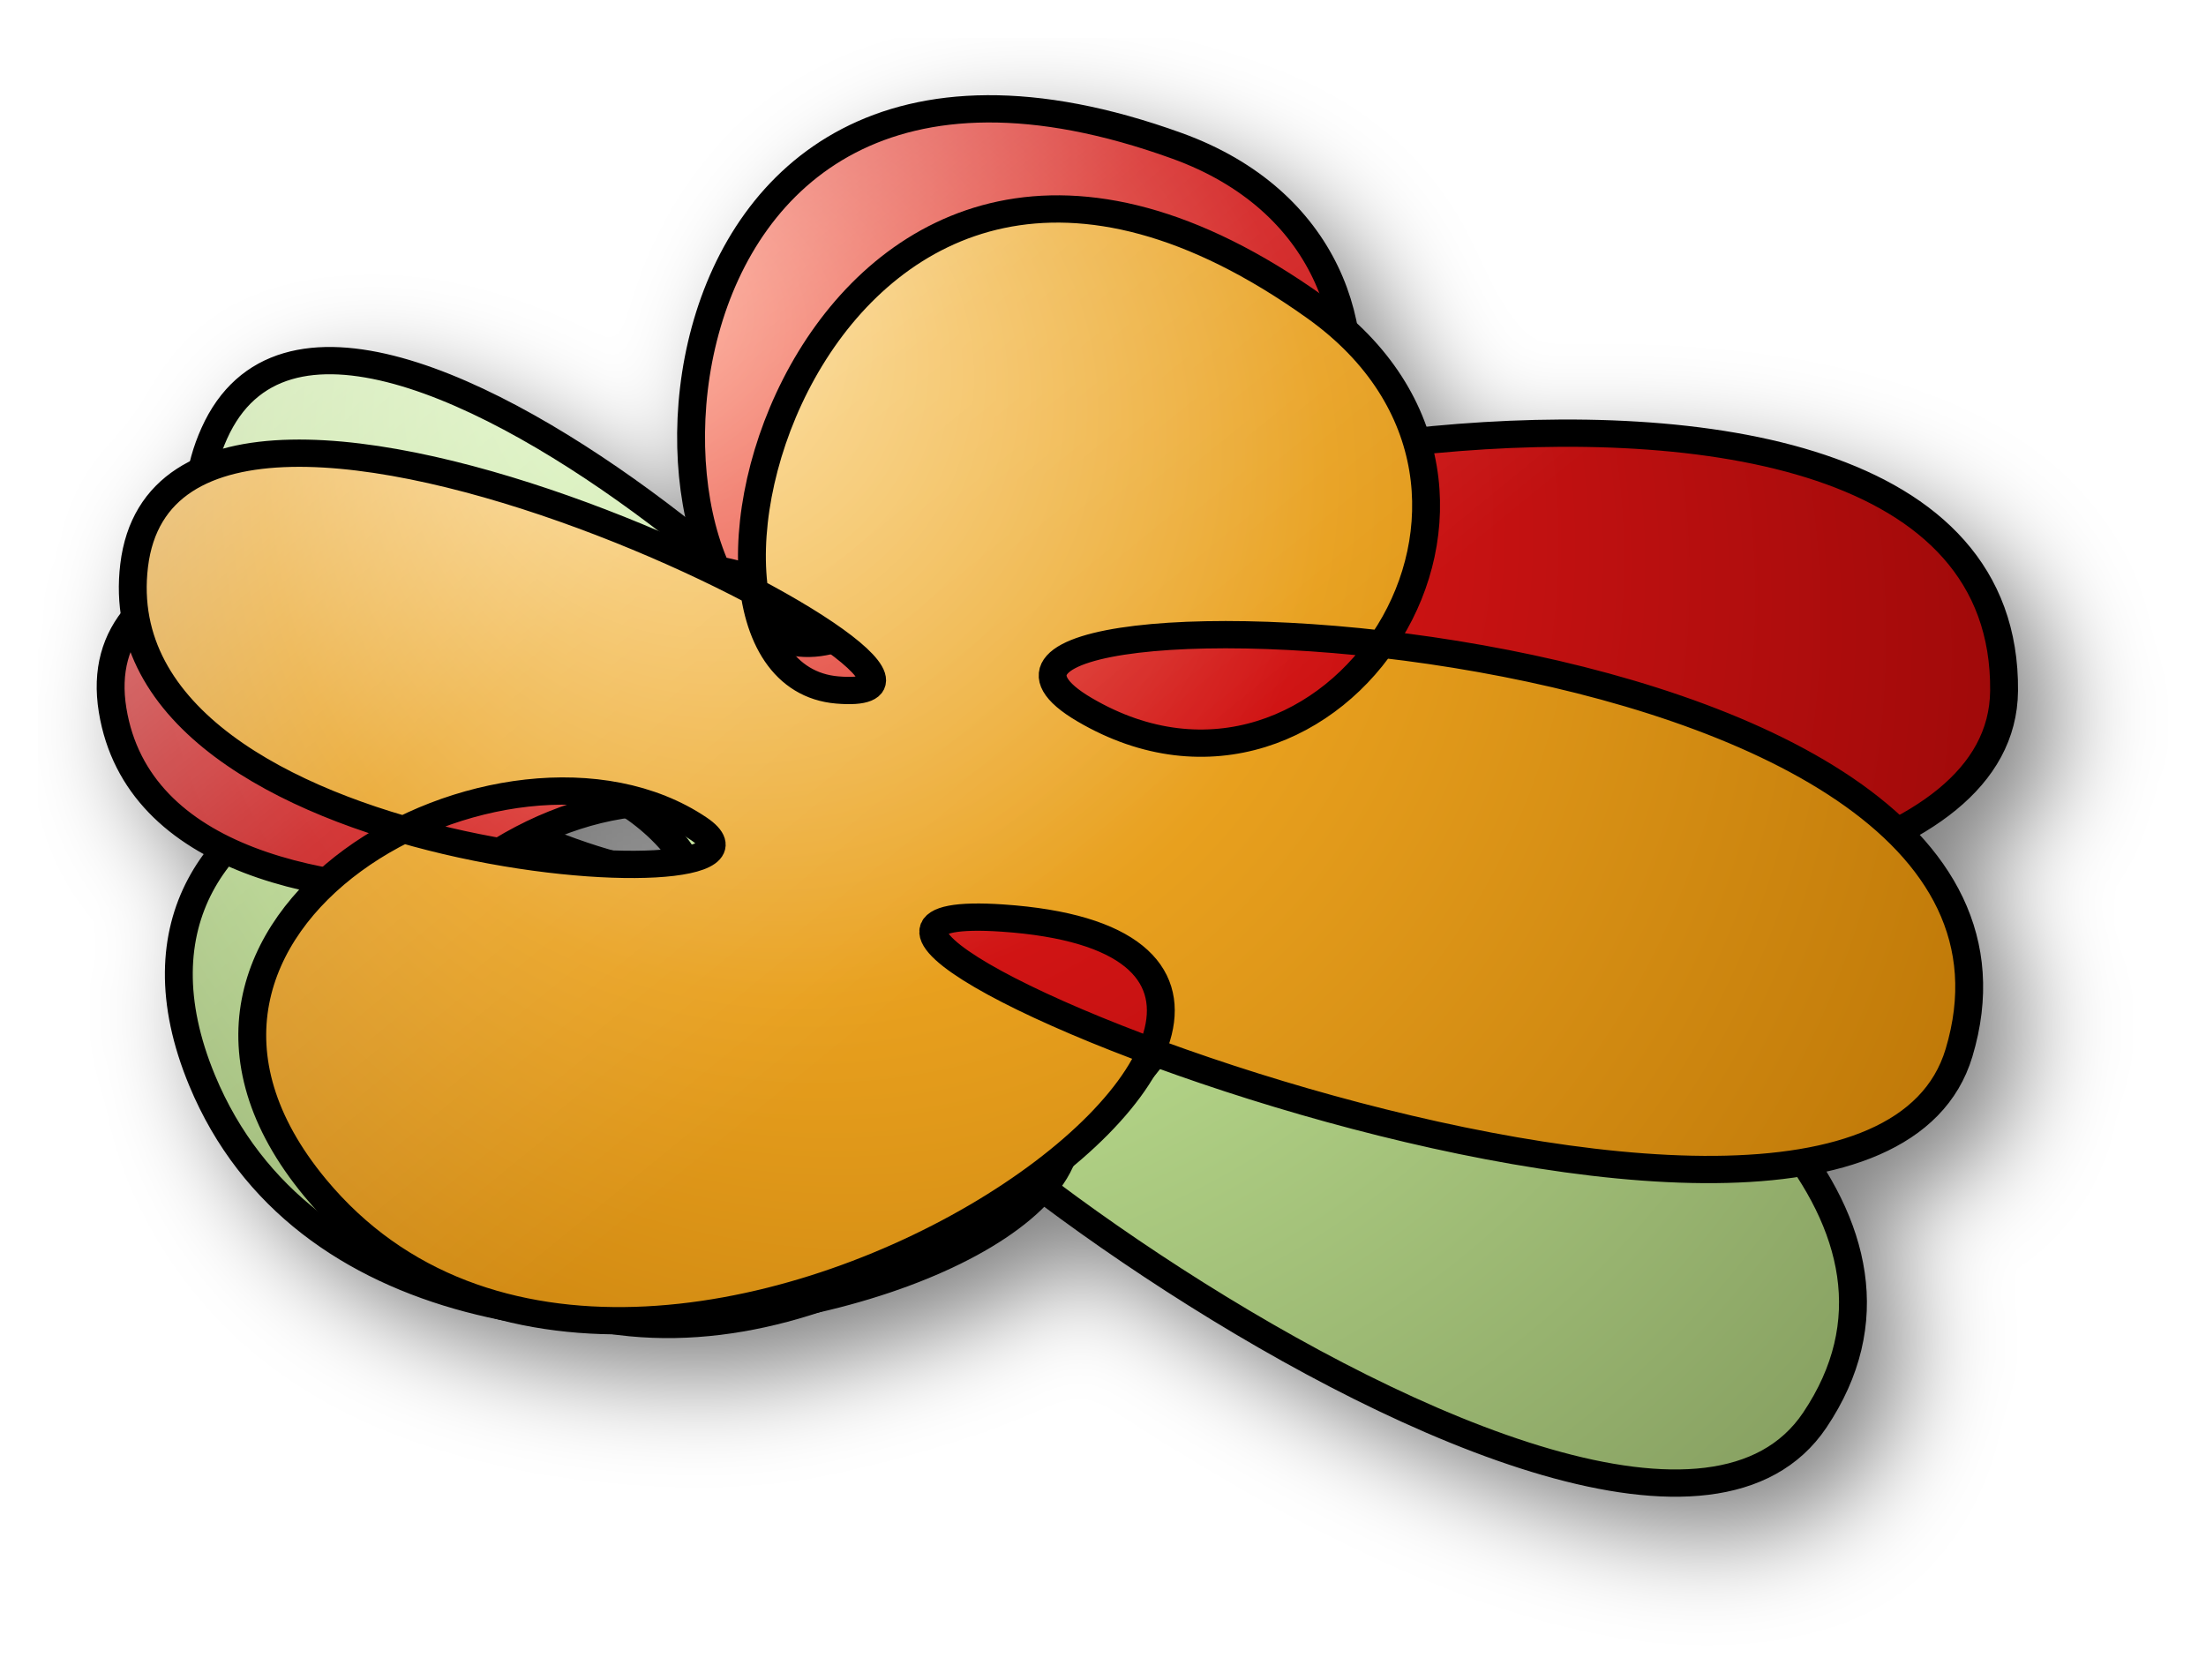
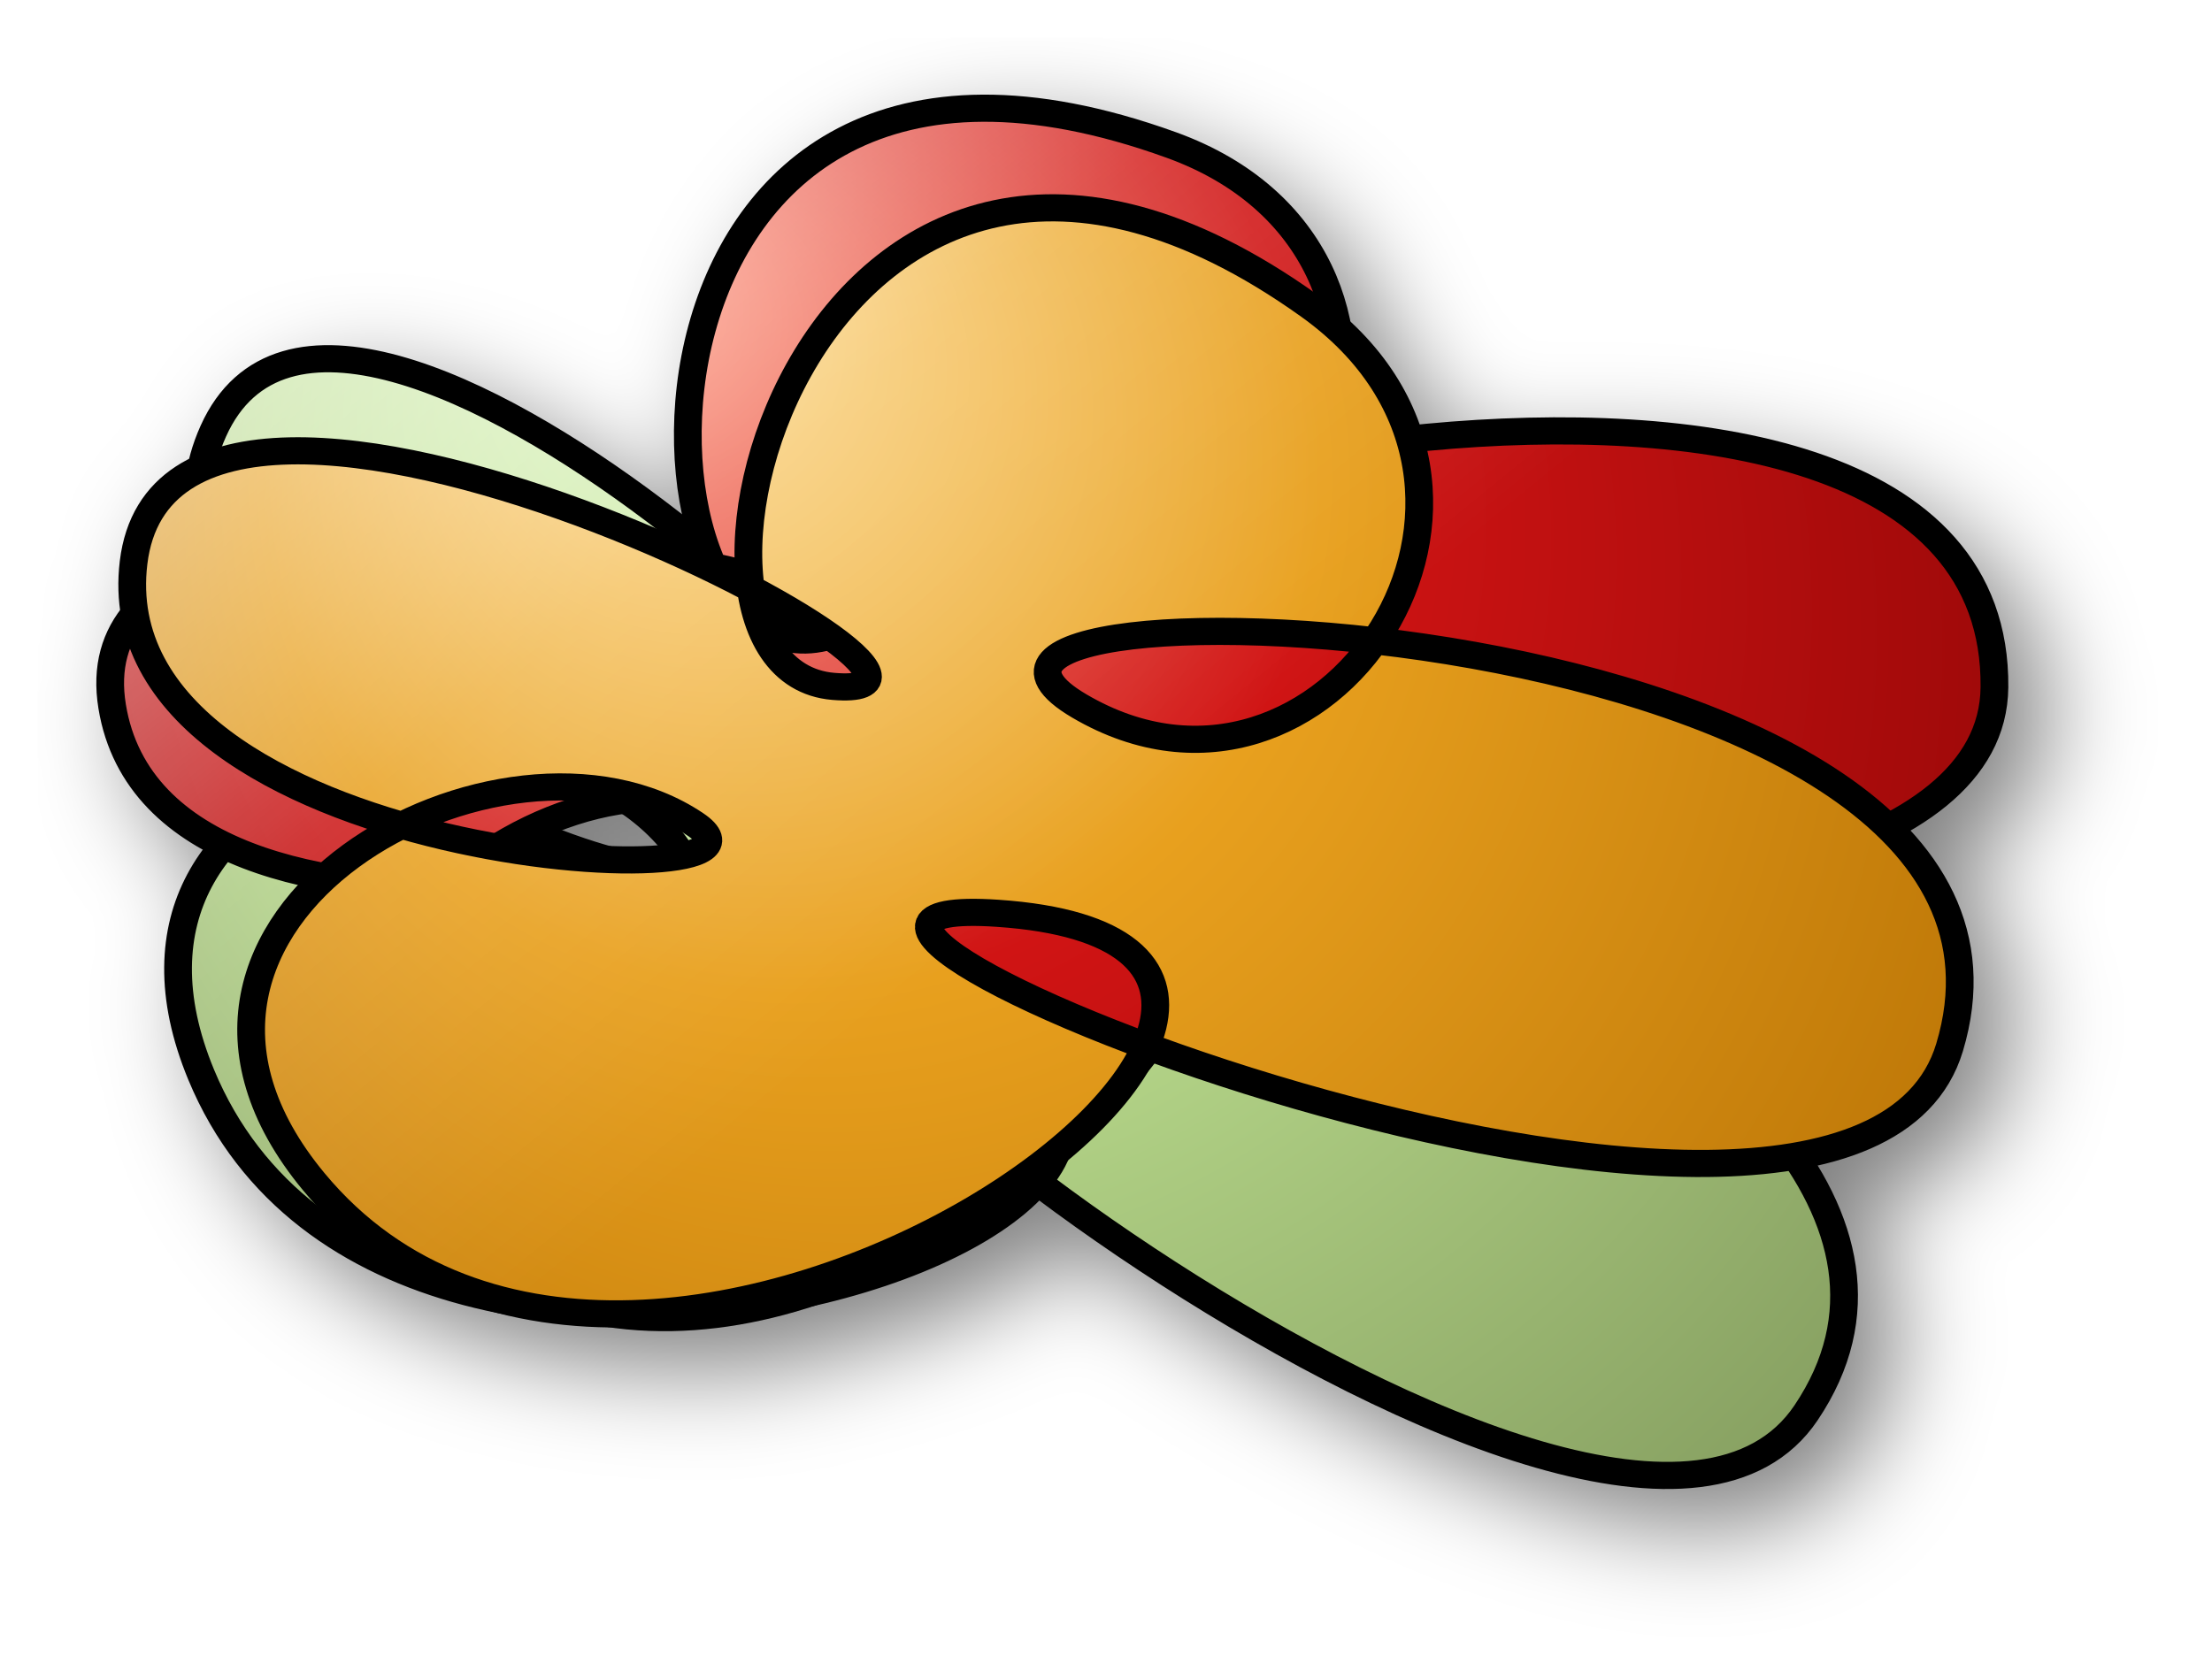
- <svg xmlns="http://www.w3.org/2000/svg" id="svg8" version="1.1" viewBox="33.6 0.2 17.6 13.4" height="13.4mm" width="17.6mm">
+ <svg xmlns="http://www.w3.org/2000/svg" id="svg8" viewBox="33.6 0.2 17.735 13.4">
  <defs id="defs2">
-     <filter id="filter2298" style="color-interpolation-filters:sRGB" x="-0.071" y="-0.097" width="1.162" height="1.222">
-       <feFlood id="feFlood2288" result="flood" flood-color="rgb(0,0,0)" flood-opacity="0.498" />
-       <feComposite id="feComposite2290" result="composite1" operator="in" in2="SourceGraphic" in="flood" />
-       <feGaussianBlur id="feGaussianBlur2292" result="blur" stdDeviation="0.4" in="composite1" />
-       <feOffset id="feOffset2294" result="offset" dy="0.3" dx="0.3" />
-       <feComposite id="feComposite2296" result="composite2" operator="over" in2="offset" in="SourceGraphic" />
+     <radialGradient id="petalGreen" cx="146" cy="72" r="78" fx="120" fy="42" gradientUnits="userSpaceOnUse">
+       <stop id="stop1" offset="0" stop-color="#ddf5c0" />
+       <stop id="stop2" offset=".42" stop-color="#bbdd8e" />
+       <stop id="stop3" offset="1" stop-color="#7a9156" />
+     </radialGradient>
+     <radialGradient id="petalRed" cx="146" cy="72" r="78" fx="120" fy="42" gradientUnits="userSpaceOnUse">
+       <stop id="stop4" offset="0" stop-color="#ff9a80" />
+       <stop id="stop5" offset=".42" stop-color="#d01414" />
+       <stop id="stop6" offset="1" stop-color="#8a0505" />
+     </radialGradient>
+     <radialGradient id="petalAmber" cx="146" cy="72" r="78" fx="120" fy="42" gradientUnits="userSpaceOnUse">
+       <stop id="stop7" offset="0" stop-color="#ffdf9b" />
+       <stop id="stop8" offset=".42" stop-color="#e8a01e" />
+       <stop id="stop9" offset="1" stop-color="#b06a00" />
+     </radialGradient>
+     <linearGradient id="sheen" x1="100" x2="175" y1="25" y2="115" gradientUnits="userSpaceOnUse">
+       <stop id="stop10" offset="0" stop-color="#fff" stop-opacity=".7" />
+       <stop id="stop11" offset=".35" stop-color="#fff" stop-opacity=".16" />
+       <stop id="stop12" offset=".62" stop-color="#fff" stop-opacity="0" />
+     </linearGradient>
+     <filter id="filter2298" width="1.162" height="1.222" x="-.071" y="-.097" style="color-interpolation-filters:sRGB">
+       <feFlood id="feFlood2288" flood-color="#000" flood-opacity=".498" result="flood" />
+       <feComposite id="feComposite2290" in="flood" in2="SourceGraphic" operator="in" result="composite1" />
+       <feGaussianBlur id="feGaussianBlur2292" in="composite1" result="blur" stdDeviation=".4" />
+       <feOffset id="feOffset2294" dx=".3" dy=".3" result="offset" />
+       <feComposite id="feComposite2296" in="SourceGraphic" in2="offset" operator="over" result="composite2" />
    </filter>
-     <radialGradient id="petalGreen" gradientUnits="userSpaceOnUse" cx="146" cy="72" r="78" fx="120" fy="42">
-       <stop offset="0" stop-color="#ddf5c0" id="stop1" />
-       <stop offset="0.42" stop-color="#bbdd8e" id="stop2" />
-       <stop offset="1" stop-color="#7a9156" id="stop3" />
-     </radialGradient>
-     <radialGradient id="petalRed" gradientUnits="userSpaceOnUse" cx="146" cy="72" r="78" fx="120" fy="42">
-       <stop offset="0" stop-color="#ff9a80" id="stop4" />
-       <stop offset="0.42" stop-color="#d01414" id="stop5" />
-       <stop offset="1" stop-color="#8a0505" id="stop6" />
-     </radialGradient>
-     <radialGradient id="petalAmber" gradientUnits="userSpaceOnUse" cx="146" cy="72" r="78" fx="120" fy="42">
-       <stop offset="0" stop-color="#ffdf9b" id="stop7" />
-       <stop offset="0.42" stop-color="#e8a01e" id="stop8" />
-       <stop offset="1" stop-color="#b06a00" id="stop9" />
-     </radialGradient>
-     <linearGradient id="sheen" gradientUnits="userSpaceOnUse" x1="100" y1="25" x2="175" y2="115">
-       <stop offset="0" stop-color="#ffffff" stop-opacity="0.7" id="stop10" />
-       <stop offset="0.35" stop-color="#ffffff" stop-opacity="0.16" id="stop11" />
-       <stop offset="0.62" stop-color="#ffffff" stop-opacity="0" id="stop12" />
-     </linearGradient>
  </defs>
-   <g id="layer1" transform="translate(-35.23594,-82.04651)">
-     <g style="filter:url(#filter2298)" id="g1856">
-       <g style="stroke-width:1.712;stroke-miterlimit:4;stroke-dasharray:none" transform="matrix(0.1298925,0,0,0.1271326,58.18282,79.11599)" id="g21768">
-         <path style="fill:url(#petalGreen);fill-opacity:1;fill-rule:evenodd;stroke:none" id="path21753" d="M 169.314,57.478 C 146.595,27.242 122.047,67.012 134.212,71.887 C 146.746,76.911 103.258,33.414 95.174,51.827 C 87.448,69.426 128.994,84.602 123.531,77.737 C 114.635,66.558 86.365,72.568 94.429,92.429 C 106.671,122.581 169.206,99.8 139.747,88.538 C 118.487,80.409 181.444,132.047 193.481,113.75 C 209.644,89.181 136.616,64.46 148.373,77.491 C 160.246,90.651 181.088,73.148 169.314,57.478 Z" />
-         <path style="fill:url(#sheen);fill-rule:evenodd;stroke:none" id="path21753-gloss" d="M 169.314,57.478 C 146.595,27.242 122.047,67.012 134.212,71.887 C 146.746,76.911 103.258,33.414 95.174,51.827 C 87.448,69.426 128.994,84.602 123.531,77.737 C 114.635,66.558 86.365,72.568 94.429,92.429 C 106.671,122.581 169.206,99.8 139.747,88.538 C 118.487,80.409 181.444,132.047 193.481,113.75 C 209.644,89.181 136.616,64.46 148.373,77.491 C 160.246,90.651 181.088,73.148 169.314,57.478 Z" />
-         <path style="fill:none;stroke:#000000;stroke-width:1.712;stroke-linecap:butt;stroke-linejoin:miter;stroke-miterlimit:4;stroke-dasharray:none;stroke-opacity:1" id="path21753-outline" d="M 169.314,57.478 C 146.595,27.242 122.047,67.012 134.212,71.887 C 146.746,76.911 103.258,33.414 95.174,51.827 C 87.448,69.426 128.994,84.602 123.531,77.737 C 114.635,66.558 86.365,72.568 94.429,92.429 C 106.671,122.581 169.206,99.8 139.747,88.538 C 118.487,80.409 181.444,132.047 193.481,113.75 C 209.644,89.181 136.616,64.46 148.373,77.491 C 160.246,90.651 181.088,73.148 169.314,57.478 Z" />
-         <path id="path21755" style="fill:url(#petalRed);fill-opacity:1;fill-rule:evenodd;stroke:none" d="M 154.309,33.777 C 118.832,20.672 119.746,67.398 132.612,64.906 C 145.869,62.337 85.75,49.339 88.932,69.196 C 91.973,88.173 135.116,78.42 126.803,75.609 C 113.271,71.033 92.765,91.401 110.303,103.725 C 136.929,122.436 177.148,69.408 146.286,75.902 C 124.012,80.588 204.905,89.881 205.109,67.981 C 205.383,38.573 130.609,57.36 147.551,61.943 C 164.66,66.572 172.695,40.569 154.309,33.777 Z" />
-         <path style="fill:url(#sheen);fill-rule:evenodd;stroke:none" id="path21755-gloss" d="M 154.309,33.777 C 118.832,20.672 119.746,67.398 132.612,64.906 C 145.869,62.337 85.75,49.339 88.932,69.196 C 91.973,88.173 135.116,78.42 126.803,75.609 C 113.271,71.033 92.765,91.401 110.303,103.725 C 136.929,122.436 177.148,69.408 146.286,75.902 C 124.012,80.588 204.905,89.881 205.109,67.981 C 205.383,38.573 130.609,57.36 147.551,61.943 C 164.66,66.572 172.695,40.569 154.309,33.777 Z" />
-         <path style="fill:none;stroke:#000000;stroke-width:1.712;stroke-linecap:butt;stroke-linejoin:miter;stroke-miterlimit:4;stroke-dasharray:none;stroke-opacity:1" id="path21755-outline" d="M 154.309,33.777 C 118.832,20.672 119.746,67.398 132.612,64.906 C 145.869,62.337 85.75,49.339 88.932,69.196 C 91.973,88.173 135.116,78.42 126.803,75.609 C 113.271,71.033 92.765,91.401 110.303,103.725 C 136.929,122.436 177.148,69.408 146.286,75.902 C 124.012,80.588 204.905,89.881 205.109,67.981 C 205.383,38.573 130.609,57.36 147.551,61.943 C 164.66,66.572 172.695,40.569 154.309,33.777 Z" />
-         <path id="path21697" style="fill:url(#petalAmber);fill-opacity:1;fill-rule:evenodd;stroke:none" d="M 162.823,43.913 C 132.279,21.61 120.386,66.807 133.444,67.926 C 146.898,69.079 92.621,40.143 90.254,60.113 C 87.992,79.199 132.158,81.61 124.931,76.634 C 113.164,68.533 87.872,82.521 101.374,99.169 C 121.872,124.445 175.053,84.429 143.591,82.24 C 120.885,80.661 196.158,111.71 202.34,90.7 C 210.642,62.486 133.579,60.12 148.623,69.159 C 163.816,78.288 178.653,55.472 162.823,43.913 Z" />
-         <path style="fill:url(#sheen);fill-rule:evenodd;stroke:none" id="path21697-gloss" d="M 162.823,43.913 C 132.279,21.61 120.386,66.807 133.444,67.926 C 146.898,69.079 92.621,40.143 90.254,60.113 C 87.992,79.199 132.158,81.61 124.931,76.634 C 113.164,68.533 87.872,82.521 101.374,99.169 C 121.872,124.445 175.053,84.429 143.591,82.24 C 120.885,80.661 196.158,111.71 202.34,90.7 C 210.642,62.486 133.579,60.12 148.623,69.159 C 163.816,78.288 178.653,55.472 162.823,43.913 Z" />
-         <path style="fill:none;stroke:#000000;stroke-width:1.712;stroke-linecap:butt;stroke-linejoin:miter;stroke-miterlimit:4;stroke-dasharray:none;stroke-opacity:1" id="path21697-outline" d="M 162.823,43.913 C 132.279,21.61 120.386,66.807 133.444,67.926 C 146.898,69.079 92.621,40.143 90.254,60.113 C 87.992,79.199 132.158,81.61 124.931,76.634 C 113.164,68.533 87.872,82.521 101.374,99.169 C 121.872,124.445 175.053,84.429 143.591,82.24 C 120.885,80.661 196.158,111.71 202.34,90.7 C 210.642,62.486 133.579,60.12 148.623,69.159 C 163.816,78.288 178.653,55.472 162.823,43.913 Z" />
+   <g id="layer1" transform="translate(-35.236 -82.047)">
+     <g id="g1856" style="filter:url(#filter2298)">
+       <g id="g21768" style="stroke-width:1.712;stroke-miterlimit:4;stroke-dasharray:none" transform="matrix(.1299 0 0 .12713 58.183 79.116)">
+         <path id="path21753" d="M169.314 57.478c-22.719-30.236-47.267 9.534-35.102 14.41 12.534 5.023-30.954-38.474-39.038-20.06-7.726 17.598 33.82 32.774 28.357 25.909-8.896-11.179-37.166-5.169-29.102 14.692 12.242 30.152 74.777 7.371 45.318-3.891-21.26-8.129 41.697 43.509 53.734 25.212 16.163-24.57-56.865-49.29-45.108-36.26 11.873 13.16 32.715-4.342 20.94-20.012" style="fill:url(#petalGreen);fill-opacity:1;fill-rule:evenodd;stroke:none" />
+         <path id="path21753-gloss" d="M169.314 57.478c-22.719-30.236-47.267 9.534-35.102 14.41 12.534 5.023-30.954-38.474-39.038-20.06-7.726 17.598 33.82 32.774 28.357 25.909-8.896-11.179-37.166-5.169-29.102 14.692 12.242 30.152 74.777 7.371 45.318-3.891-21.26-8.129 41.697 43.509 53.734 25.212 16.163-24.57-56.865-49.29-45.108-36.26 11.873 13.16 32.715-4.342 20.94-20.012" style="fill:url(#sheen);fill-rule:evenodd;stroke:none" />
+         <path id="path21753-outline" d="M169.314 57.478c-22.719-30.236-47.267 9.534-35.102 14.41 12.534 5.023-30.954-38.474-39.038-20.06-7.726 17.598 33.82 32.774 28.357 25.909-8.896-11.179-37.166-5.169-29.102 14.692 12.242 30.152 74.777 7.371 45.318-3.891-21.26-8.129 41.697 43.509 53.734 25.212 16.163-24.57-56.865-49.29-45.108-36.26 11.873 13.16 32.715-4.342 20.94-20.012Z" style="fill:none;stroke:#000;stroke-width:1.712;stroke-linecap:butt;stroke-linejoin:miter;stroke-miterlimit:4;stroke-dasharray:none;stroke-opacity:1" />
+         <path id="path21755" d="M154.309 33.777c-35.477-13.105-34.563 33.621-21.697 31.129 13.257-2.569-46.862-15.567-43.68 4.29 3.04 18.977 46.184 9.224 37.871 6.413-13.532-4.576-34.038 15.792-16.5 28.116 26.626 18.71 66.845-34.317 35.983-27.823-22.274 4.686 58.62 13.979 58.823-7.921.274-29.408-74.5-10.62-57.558-6.038 17.11 4.629 25.144-21.374 6.758-28.166" style="fill:url(#petalRed);fill-opacity:1;fill-rule:evenodd;stroke:none" />
+         <path id="path21755-gloss" d="M154.309 33.777c-35.477-13.105-34.563 33.621-21.697 31.129 13.257-2.569-46.862-15.567-43.68 4.29 3.04 18.977 46.184 9.224 37.871 6.413-13.532-4.576-34.038 15.792-16.5 28.116 26.626 18.71 66.845-34.317 35.983-27.823-22.274 4.686 58.62 13.979 58.823-7.921.274-29.408-74.5-10.62-57.558-6.038 17.11 4.629 25.144-21.374 6.758-28.166" style="fill:url(#sheen);fill-rule:evenodd;stroke:none" />
+         <path id="path21755-outline" d="M154.309 33.777c-35.477-13.105-34.563 33.621-21.697 31.129 13.257-2.569-46.862-15.567-43.68 4.29 3.04 18.977 46.184 9.224 37.871 6.413-13.532-4.576-34.038 15.792-16.5 28.116 26.626 18.71 66.845-34.317 35.983-27.823-22.274 4.686 58.62 13.979 58.823-7.921.274-29.408-74.5-10.62-57.558-6.038 17.11 4.629 25.144-21.374 6.758-28.166Z" style="fill:none;stroke:#000;stroke-width:1.712;stroke-linecap:butt;stroke-linejoin:miter;stroke-miterlimit:4;stroke-dasharray:none;stroke-opacity:1" />
+         <path id="path21697" d="M162.823 43.913c-30.544-22.303-42.437 22.894-29.38 24.013 13.455 1.153-40.822-27.783-43.189-7.813-2.262 19.086 41.904 21.497 34.677 16.521-11.767-8.1-37.059 5.887-23.557 22.535 20.498 25.276 73.68-14.74 42.217-16.929-22.706-1.58 52.567 29.47 58.749 8.46 8.302-28.214-68.76-30.58-53.717-21.54 15.193 9.128 30.03-13.688 14.2-25.247" style="fill:url(#petalAmber);fill-opacity:1;fill-rule:evenodd;stroke:none" />
+         <path id="path21697-gloss" d="M162.823 43.913c-30.544-22.303-42.437 22.894-29.38 24.013 13.455 1.153-40.822-27.783-43.189-7.813-2.262 19.086 41.904 21.497 34.677 16.521-11.767-8.1-37.059 5.887-23.557 22.535 20.498 25.276 73.68-14.74 42.217-16.929-22.706-1.58 52.567 29.47 58.749 8.46 8.302-28.214-68.76-30.58-53.717-21.54 15.193 9.128 30.03-13.688 14.2-25.247" style="fill:url(#sheen);fill-rule:evenodd;stroke:none" />
+         <path id="path21697-outline" d="M162.823 43.913c-30.544-22.303-42.437 22.894-29.38 24.013 13.455 1.153-40.822-27.783-43.189-7.813-2.262 19.086 41.904 21.497 34.677 16.521-11.767-8.1-37.059 5.887-23.557 22.535 20.498 25.276 73.68-14.74 42.217-16.929-22.706-1.58 52.567 29.47 58.749 8.46 8.302-28.214-68.76-30.58-53.717-21.54 15.193 9.128 30.03-13.688 14.2-25.247Z" style="fill:none;stroke:#000;stroke-width:1.712;stroke-linecap:butt;stroke-linejoin:miter;stroke-miterlimit:4;stroke-dasharray:none;stroke-opacity:1" />
      </g>
    </g>
  </g>
</svg>
